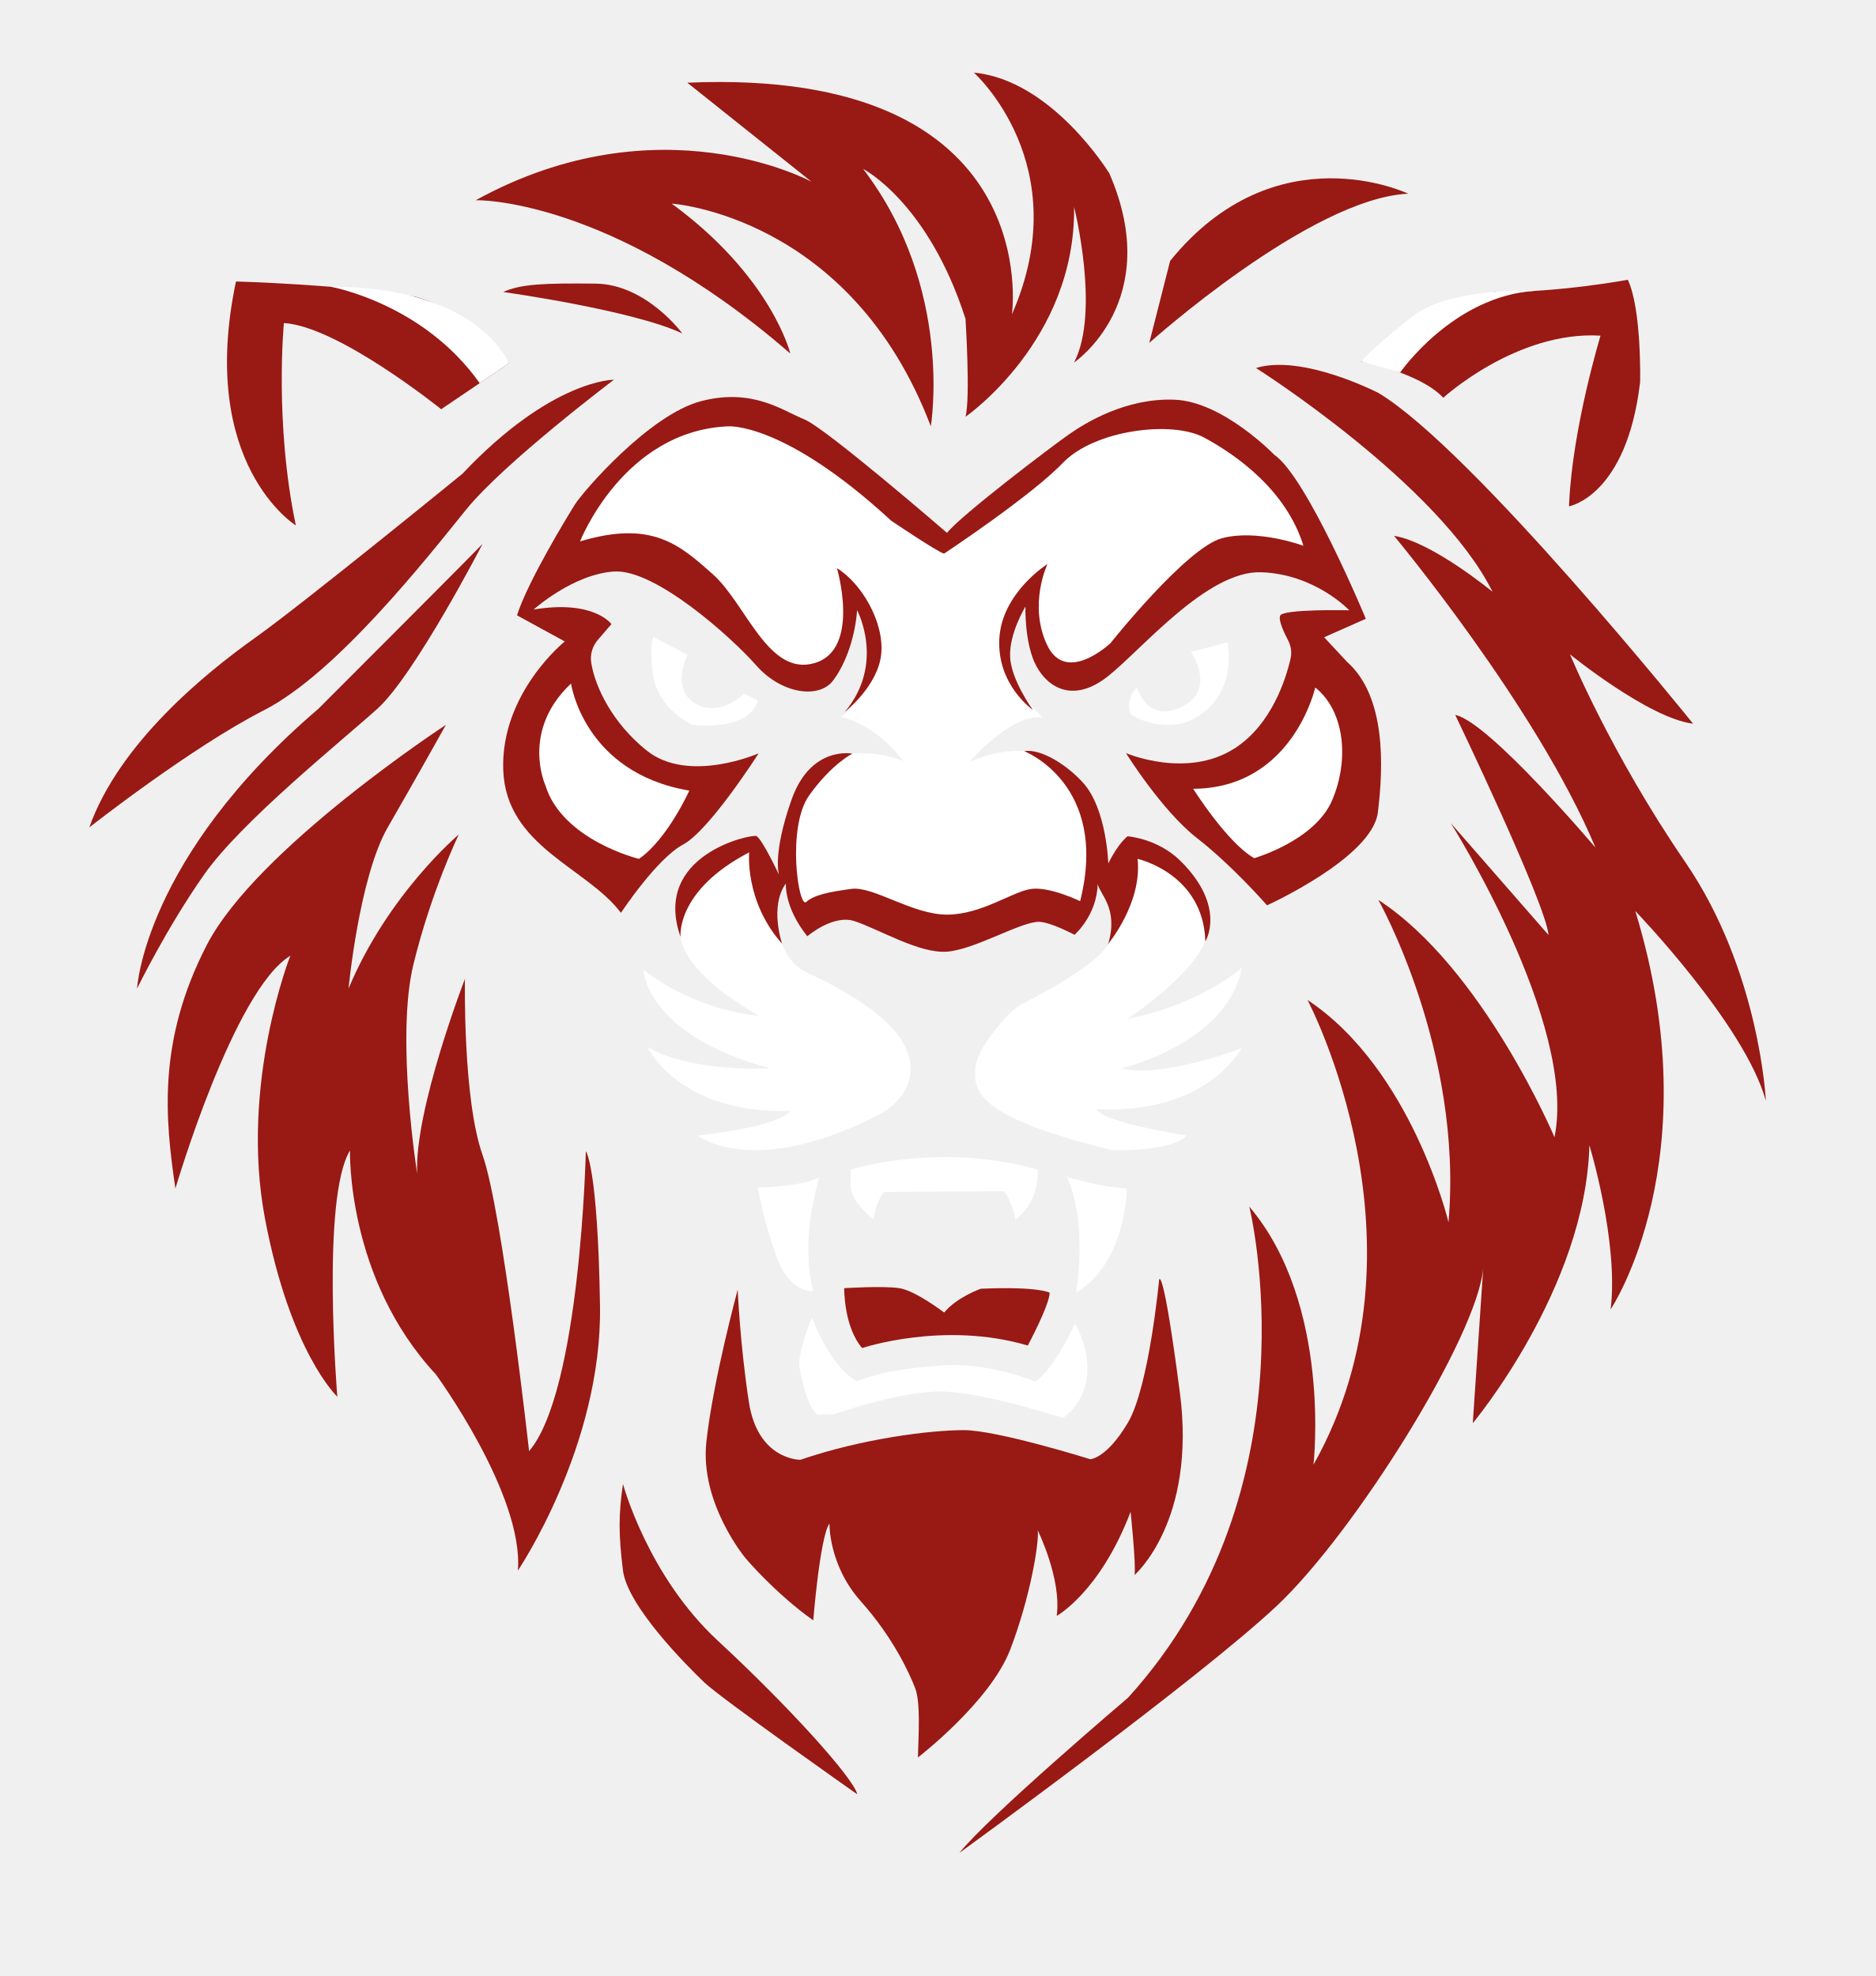
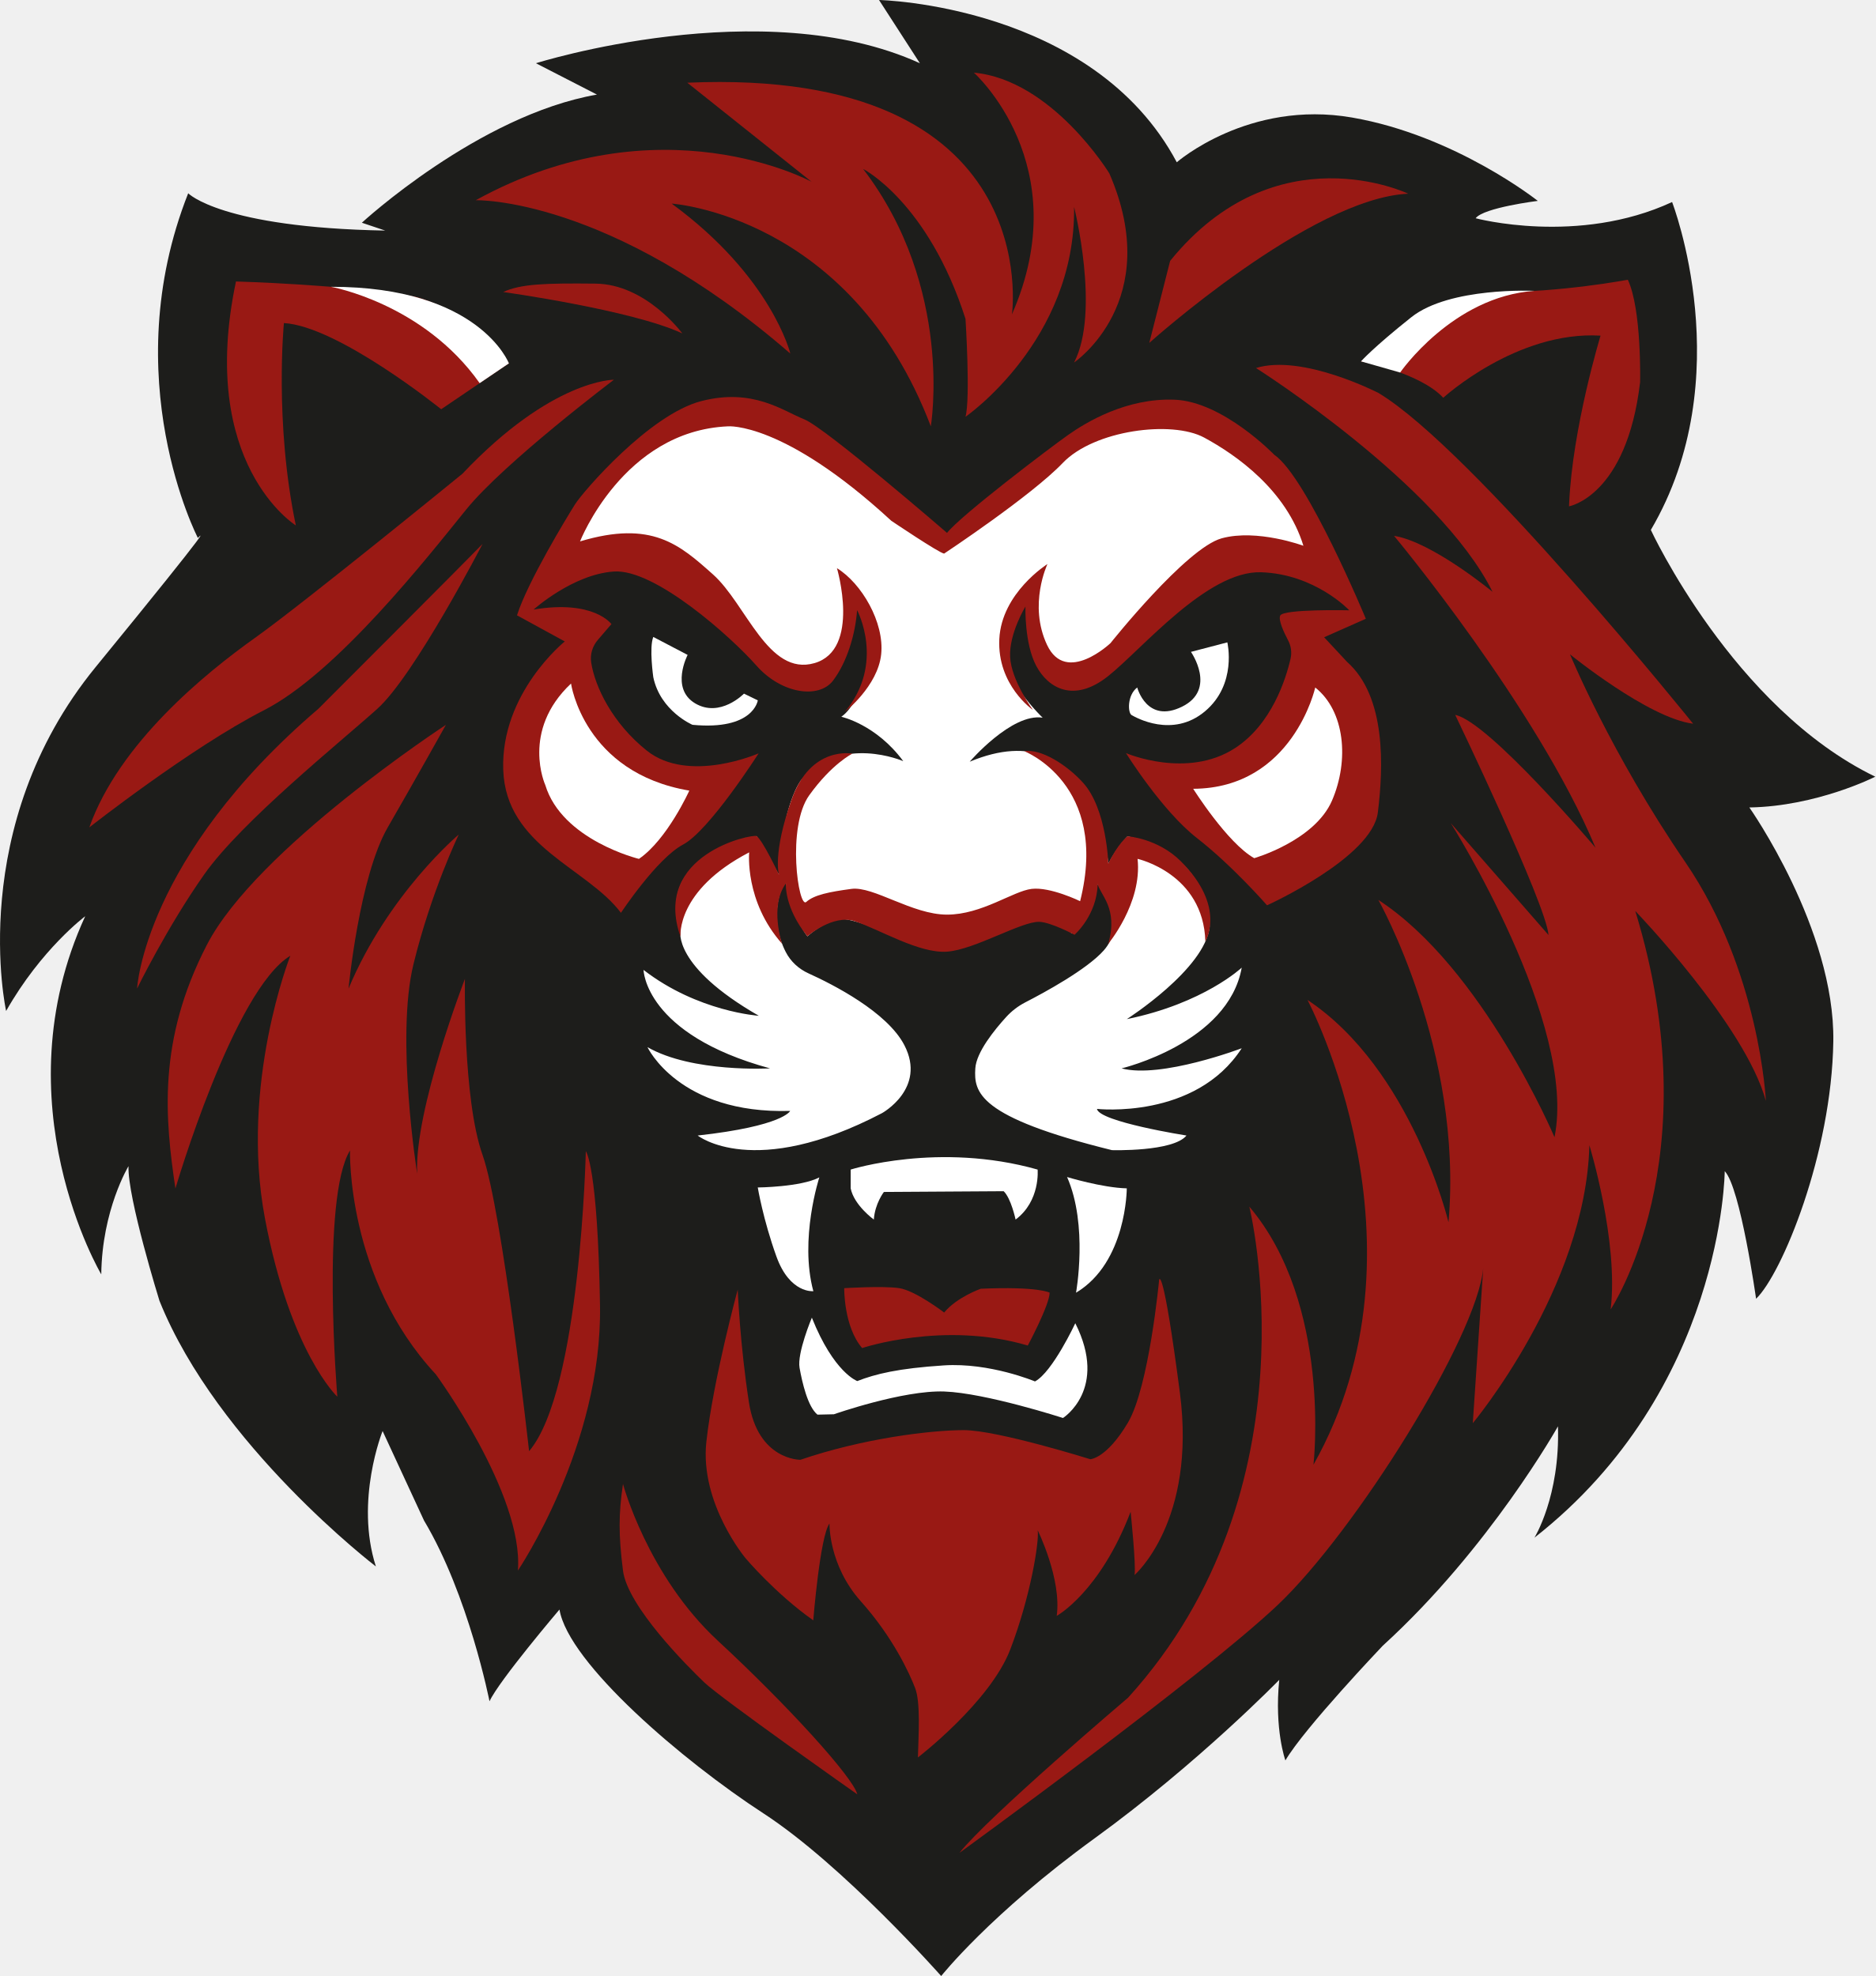
- <svg xmlns="http://www.w3.org/2000/svg" id="Capa_1" data-name="Capa 1" viewBox="0 0 655.55 690.91" preserveAspectRatio="xMidYMid meet">
+ <svg xmlns="http://www.w3.org/2000/svg" id="Capa_1" data-name="Capa 1" viewBox="0 0 655.55 690.91">
  <defs>
    <style>
      .cls-1 {
        fill: #fff;
      }

      .cls-2 {
        fill: #991914;
      }

      .cls-3 {
        fill: #1d1d1b;
      }
    </style>
  </defs>
+   <path class="cls-3" d="M126.51,77.87s40.7-37.57,82.17-44.8l-21.33-10.96s79.24-25.04,134.22,0l-14.28-22.11s74.74,1.57,104.09,56.74c0,0,25.04-21.91,61.24-15.65s64.96,29.15,64.96,29.15c0,0-18.98,2.35-21.72,6.07,0,0,35.8,9.59,68.67-5.67,0,0,23.87,61.43-7.43,114.65,0,0,28.76,62.22,78.46,86.28,0,0-20.35,10.37-44.02,10.76,0,0,29.93,42.46,29.35,81.78s-18,81.39-27,90c0,0-5.48-38.93-10.96-44.61,0,0-.39,76.3-66.52,128.15,0,0,9-14.48,8.22-38.93,0,0-23.87,42.65-61.24,76.7,0,0-27.39,28.76-34.04,40.11,0,0-3.91-10.76-2.15-28.17,0,0-28.17,29.02-64.57,55.43s-53.61,48.13-53.61,48.13c0,0-34.24-38.74-62.22-56.93s-68.09-52.43-71.22-71.22c0,0-21.13,24.85-24.46,32.09,0,0-7.24-36.98-22.89-63.2l-14.48-31.3s-9.78,24.26-2.35,47.35c0,0-55.3-42.26-75.65-92.87,0,0-11.22-36.13-10.83-47.09,0,0-9.26,15.26-9.52,37.83,0,0-35.61-60-5.61-125.22,0,0-15.39,11.48-27.65,33.13,0,0-14.35-64.43,31.3-120.26,45.65-55.83,35.74-45.13,35.74-45.13,0,0-28.96-55.83-3.39-120.52,0,0,11.48,12,68.87,13.04l-8.15-2.74Z" />
  <path class="cls-2" d="M47.92,345.65s2.35-45.65,63.39-97.83c0,0,49.3-49.3,57.39-57.65,0,0-23.74,45.91-36.78,57.65-13.04,11.74-47.48,39.39-60.52,57.91s-23.48,39.91-23.48,39.91Z" />
  <path class="cls-2" d="M31.22,289.3s35.48-27.91,61.04-40.96c25.57-13.04,57.39-53.74,70.7-70.17,13.3-16.43,51.65-45.39,51.65-45.39,0,0-21.65-.26-52.96,32.87,0,0-55.3,45.13-72.52,57.39-17.22,12.26-47.48,36.78-57.91,66.26Z" />
  <path class="cls-2" d="M103.42,183.72s-34.43-21.33-20.93-85.3c0,0,37.89,1.04,62.74,5.35,0,0,21.52,5.28,32.67,23.28l-23.67,16.04s-35.99-29.03-54.98-30.13c0,0-3.39,34.7,4.17,70.76Z" />
  <path class="cls-2" d="M175.91,102.1s45,6.26,62.61,14.48c0,0-12.62-17.22-30.33-17.41s-26.12.1-32.28,2.93Z" />
  <path class="cls-1" d="M115.68,100.28s32.23,5.69,52,33.69l10.22-6.92s-10.25-26.83-62.22-26.77Z" />
  <path class="cls-2" d="M166.32,70.01s46.57-1.37,109.96,53.61c0,0-6.46-26.8-41.48-52.43,0,0,62.61,4.11,90.59,77.87,0,0,8.22-48.33-23.67-90,0,0,22.7,11.54,35.8,52.43,0,0,1.76,27.78,0,34.24,0,0,38.54-26.61,37.96-73.37,0,0,9.21,36.59,0,54.39,0,0,31.75-21.45,12.32-66.13,0,0-19.96-32.67-47.35-35.22,0,0,36.2,32.28,13.3,84.52,0,0,12.33-86.48-113.48-81l43.43,34.63s-53.02-28.96-117.39,6.46Z" />
  <path class="cls-2" d="M401.76,119.9s56.35-50.61,90.52-52.17c0,0-46.17-22.17-83.22,23.48l-7.3,28.7Z" />
  <path class="cls-2" d="M475.78,126.36s20.54,3.91,28.76,12.72c0,0,25.63-23.48,54.98-21.72,0,0-9.8,32.08-10.98,58.7-.01.33-.03.65-.04.98,0,0,20.15-3.52,24.85-43.43,0,0,.59-25.43-4.3-35.8,0,0-23.61,4.49-46.57,4.3,0,0-17.74,4.75-46.7,24.26Z" />
  <path class="cls-2" d="M439.06,128.67s63.91,40.43,82.7,78.26c0,0-21.13-17.48-34.43-19.57,0,0,49.83,59.74,70.43,109.04,0,0-37.3-44.09-49.04-46.43,0,0,31.83,66.26,32.61,76.96l-34.17-39.13s44.35,70.17,36.26,109.83c0,0-25.04-59.22-61.57-82.96,0,0,29.74,52.7,24.52,112.7,0,0-12.78-53.48-49.3-77.74,0,0,45.39,85.57,2.09,162.52,0,0,6.52-56.09-22.43-90.26,0,0,24.39,98.15-42.39,171.72,0,0-48.52,41.22-58.96,54.26,0,0,84.13-61.04,111.2-86.61s69.85-93.91,71.93-117.91l-3.65,54.26s39.46-47.22,40.76-97.17c0,0,10.3,33.65,7.43,57.39,0,0,35.22-52.43,8.61-139.3,0,0,38.35,39.78,45.65,66.39,0,0-2.09-45.39-28.17-83.48s-40.3-72.65-40.3-72.65c0,0,27.39,22.3,43.04,24.26,0,0-77.09-95.87-109.96-115.63,0,0-26.61-13.76-42.85-8.74Z" />
  <path class="cls-1" d="M489.46,130.26s18.31-26.6,47-28.56c0,0-29.67-1.47-43.1,9.22s-17.58,15.43-17.58,15.43l13.68,3.9Z" />
  <path class="cls-2" d="M61.32,415.57s20.35-69.39,40.17-81.39c0,0-17.74,44.87-8.87,91.83s25.3,62.35,25.3,62.35c0,0-5.74-69.39,4.43-86.09,0,0-1.3,44.61,30,78.26,0,0,30.78,42,28.7,68.61,0,0,29.48-43.57,28.7-92.61s-4.96-54-4.96-54c0,0-1.83,83.74-19.83,104.87,0,0-9.33-84-16.27-103.57s-6.16-61.57-6.16-61.57c0,0-17.74,45.91-16.7,68.09,0,0-7.57-47.54-1.3-73.17s15.85-45.39,15.85-45.39c0,0-24.65,20.67-38.54,53.87,0,0,3.73-39.07,13.7-56.35,9.97-17.28,20.34-35.87,20.34-35.87,0,0-66.13,43.24-83.54,76.89s-14.61,60.91-11.02,85.24Z" />
  <path class="cls-1" d="M243.9,397.04s19.57,15.65,64.43-7.83c0,0,15.65-8.61,7.83-23.74-6.03-11.66-25.09-21.31-33.5-25.12-3.41-1.54-6.26-4.14-7.97-7.47-2.79-5.44-5.26-14.4-.27-25.32,0,0,2.87,13.57,7.83,19.83,0,0,6.78-6.26,12.78-6s27.15,9.91,32.75,10.96,19.43-3.91,29.34-10.96c0,0,12.52-1.04,17.48,4.96,0,0,5.67-4.89,9.13-17.22,3.6,2.69,9.82,14.51,2.09,23.22-5.9,6.64-20.69,14.68-27.39,18.12-2.52,1.3-4.78,3.03-6.69,5.13-4.05,4.44-10.44,12.29-10.79,17.96-.52,8.35.83,17,47.76,28.59,0,0,21.37.63,26.06-5.11,0,0-30.52-4.8-31.3-9.31,0,0,34.43,3.84,50.61-21.21,0,0-28.17,10.7-42,7.04,0,0,37.3-8.84,42-35.22,0,0-13.3,12.52-40.17,18,0,0,27.39-17.48,28.96-32.35,0,0,.78-25.3-28.7-31.57,0,0-3.46,3.39-6.72,9.52,0,0-4.7-53.87-48.46-35.61,0,0,14.67-17.09,25.5-15.39,0,0-20.22-19.17-13.04-32.22s9.13-11.09,9.13-11.09l3.39,20.09,8.87,8.35,18.52-7.09,32.35-31,34.43-3.13v-12.52l-32.09-33.29-30-3.76-26.35,13.57-38.63,31.31-55.02-41.12-28.7-3.76-24,12.52-20.61,22.96-3.91,14.61,39.13,1.57,26.09,30.78,17.48,9.13,13.3-10.43,4.11-18.59,6.39,13.83s-2.48,22.83-11.22,28.96c0,0,12.13,2.61,21.65,15.52,0,0-21.78-9.52-35.74,6.65,0,0-6.72,8.41-7.7,33.07l-7.83-13.5s-35.8,6.07-26.61,33.07c0,0-2.93,12.33,27.39,29.74,0,0-21.33-1.37-40.3-16.04,0,0,.37,22.49,44.22,34.43,0,0-27.2,1.57-42.85-7.43,0,0,10.96,23.48,49.89,22.3,0,0-2.28,5.28-32.35,8.61Z" />
  <path class="cls-2" d="M217.78,518.87s8.61,32.09,33.13,54.78,47.48,48,48.78,53.74c0,0-47.48-33.39-53.48-39.13s-26.87-26.61-28.43-39.13-1.57-19.57,0-30.26Z" />
  <path class="cls-2" d="M257.89,450.91s-8.61,31.7-10.96,53.22,13.7,40.7,13.7,40.7c0,0,10.37,12.33,23.67,21.72,0,0,2.35-29.35,5.67-33.85,0,0-.39,14.48,10.96,27.2s17.02,25.24,18.98,30.33,1.17,16.43.98,24.26c0,0,25.24-19.37,32.28-37.76s10.17-37.57,9.59-41.67c0,0,8.41,17.02,6.65,29.93,0,0,15.07-8.22,25.83-36.39,0,0,1.96,18.78,1.37,22.11,0,0,21.72-18.78,15.85-63.78s-7.24-39.52-7.24-39.52c0,0-3.52,37.57-10.96,50.09s-13.11,12.72-13.11,12.72c0,0-32.48-10.17-44.22-10.17s-35.41,2.93-57.13,10.37c0,0-14.87.2-18-20.15s-3.91-39.33-3.91-39.33Z" />
  <path class="cls-2" d="M180.74,215.15l16.7,9.13s-22.43,18-21.52,44.87,29.22,34.17,41.15,50.02c0,0,12.52-18.98,21.72-23.87s26.41-31.89,26.41-31.89c0,0-24.46,10.76-39.13-.98-11.98-9.58-18.09-22.29-19.4-30.78-.44-2.85.45-5.74,2.33-7.92l4.74-5.51s-6.07-8.61-27.2-5.09c0,0,13.7-12.33,28.08-13.3s40.99,22.89,49.79,32.87,21.91,11.74,26.8,5.28,7.83-16.24,8.41-24.65c0,0,9.98,18.59-4.3,35.61,0,0,11.54-9,12.72-20.15s-6.85-24.85-15.46-30.13c0,0,8.41,28.47-7.83,33.19s-23.87-20.64-35.51-31.01-21.33-19.08-46.47-11.54c0,0,15.1-38.62,51.68-40.23,0,0,19.37-1.8,57.13,33.02,0,0,16.63,11.22,18.46,11.48,0,0,30.52-20.22,41.48-31.7s38.09-15,49.43-8.87,28.7,18.39,34.7,37.83c0,0-16.17-6-28.57-2.61s-38.87,36.65-38.87,36.65c0,0-15.52,14.74-22.17.65s.13-28.3.13-28.3c0,0-16.04,10.04-16.83,26.22s11.74,24.78,11.74,24.78c0,0-7.57-10.3-7.96-18.52s5.35-17.61,5.35-17.61c0,0-.39,12.91,3.78,20.74s13.17,13.04,25.04,3.65,34.7-37.04,53.61-36.39,30.78,13.3,30.78,13.3c0,0-22.96-.52-24.13,1.83-.76,1.51,1.24,5.83,2.76,8.71,1.03,1.96,1.33,4.22.84,6.39-1.64,7.11-6.59,22.91-19.38,31.24-16.83,10.96-38.15,1.76-38.15,1.76,0,0,12.52,20.15,24.85,29.74s24.46,23.48,24.46,23.48c0,0,36.78-16.63,38.74-32.48s2.93-40.5-10.76-52.63l-8.02-8.61,14.58-6.46s-20.54-49.5-31.99-57.33c0,0-17.9-18.59-34.83-19.27s-31.01,7.92-37.27,12.33-37.48,28.08-42.32,34.24c0,0-42.5-36.78-49.93-39.72s-17.9-11.05-36-6.36-41.28,31.6-44.12,36.1-16.6,27.15-20.28,38.81Z" />
  <path class="cls-1" d="M199.62,239.01s4.43,31.17,41.35,37.43c0,0-7.7,17.09-17.61,23.87,0,0-26.87-6.52-32.74-25.83,0,0-8.61-18.91,9-35.48Z" />
  <path class="cls-1" d="M417.12,275.8s11.93,18.98,21.33,24.26c0,0,21.13-6.07,27.2-20.15s4.5-31.3-5.87-39.52c0,0-7.83,35.22-42.65,35.41Z" />
  <path class="cls-2" d="M237.9,327.51s-1.74-16.1,24-29.48c0,0-1.67,17.09,11.5,31.95,0,0-4.49-13.07,1.33-21.08,0,0-.7,8.3,7.51,18.47,0,0,8.94-7.77,16.48-5.29,8.83,2.91,22.6,11.38,32.34,10.67s26.02-10.64,32.28-10.43c4.04.13,12.29,4.53,12.29,4.53,0,0,7.83-6.78,8.09-17.74.85,3.69,7.2,8.46,3.79,20.57l-.31.6s12.17-14.39,10.47-29.98c0,0,23,5.09,23.7,28.86,0,0,7.48-11.98-8.55-28-8.1-8.08-18.66-8.75-18.66-8.75,0,0-3.3,2.44-6.72,9.52,0,0-.54-19.05-8.8-28.22-5.66-6.28-14.73-12.01-20.61-11.07,0,0,29.87,11.51,19.56,52.46,0,0-10.43-5.09-16.96-4.3s-17.4,9-29.57,9-25.74-10.04-33.43-9-13.04,2.09-15.78,4.57-6.91-26.22,1.04-37.3,15.08-14.55,15.08-14.55c0,0-14.55-2.95-21.27,16.1s-4.38,26.23-4.38,26.23c0,0-5.69-12.12-7.83-13.5-1.39-.9-36.71,6.39-26.61,35.15Z" />
  <path class="cls-1" d="M397.55,240.38s3.33,12.78,15.65,6.72,3.13-19.17,3.13-19.17l12.72-3.33s3.52,14.61-7.83,24.13-24.26,2.08-25.63,1.3-1.57-6.98,1.96-9.65Z" />
  <path class="cls-1" d="M228.38,222.71l12,6.28s-6.13,11.72,2.61,16.93,17.09-3.39,17.09-3.39l4.83,2.35s-1.43,10.58-22.83,8.55c0,0-11.22-4.77-13.7-16.64,0,0-1.5-10.4,0-14.09Z" />
  <path class="cls-1" d="M291.51,494.5s24.13-8.48,38.61-7.96,41.48,9.26,41.48,9.26c0,0,15.91-10.04,4.3-33.13,0,0-7.96,17.09-14.09,20.35,0,0-15.78-6.65-31.83-5.61s-23.93,3-30.29,5.48c0,0-8.18-2.87-15.88-22.17,0,0-5.22,12.39-4.3,17.54s2.87,13.63,6.26,16.37l5.74-.13Z" />
  <path class="cls-1" d="M264.9,415.2s15-.13,21.52-3.52c0,0-7.04,21.52-2.09,39.78,0,0-8.22.91-12.91-12.13s-6.52-24.13-6.52-24.13Z" />
  <path class="cls-1" d="M297.38,408.94s30.78-9.78,65.35,0c0,0,1.04,10.96-7.7,17.48,0,0-1.57-7.43-4.17-9.91l-41.87.26s-3.13,4.04-3.52,9.65c0,0-6.91-5-8.09-10.91v-6.57Z" />
  <path class="cls-1" d="M373.03,411.55s12.26,3.74,20.87,3.96c0,0,0,25.91-17.74,36.48,0,0,4.3-23.61-3.13-40.43Z" />
  <path class="cls-2" d="M301.39,471.35s28.57-9.59,57.91-.88c0,0,7.63-14.28,7.63-18.49,0,0-3.91-2.25-24.07-1.37,0,0-8.37,2.93-12.8,8.32,0,0-10-7.65-15.67-8.52s-19.27,0-19.27,0c0,0-.2,13.41,6.26,20.94Z" />
</svg>
